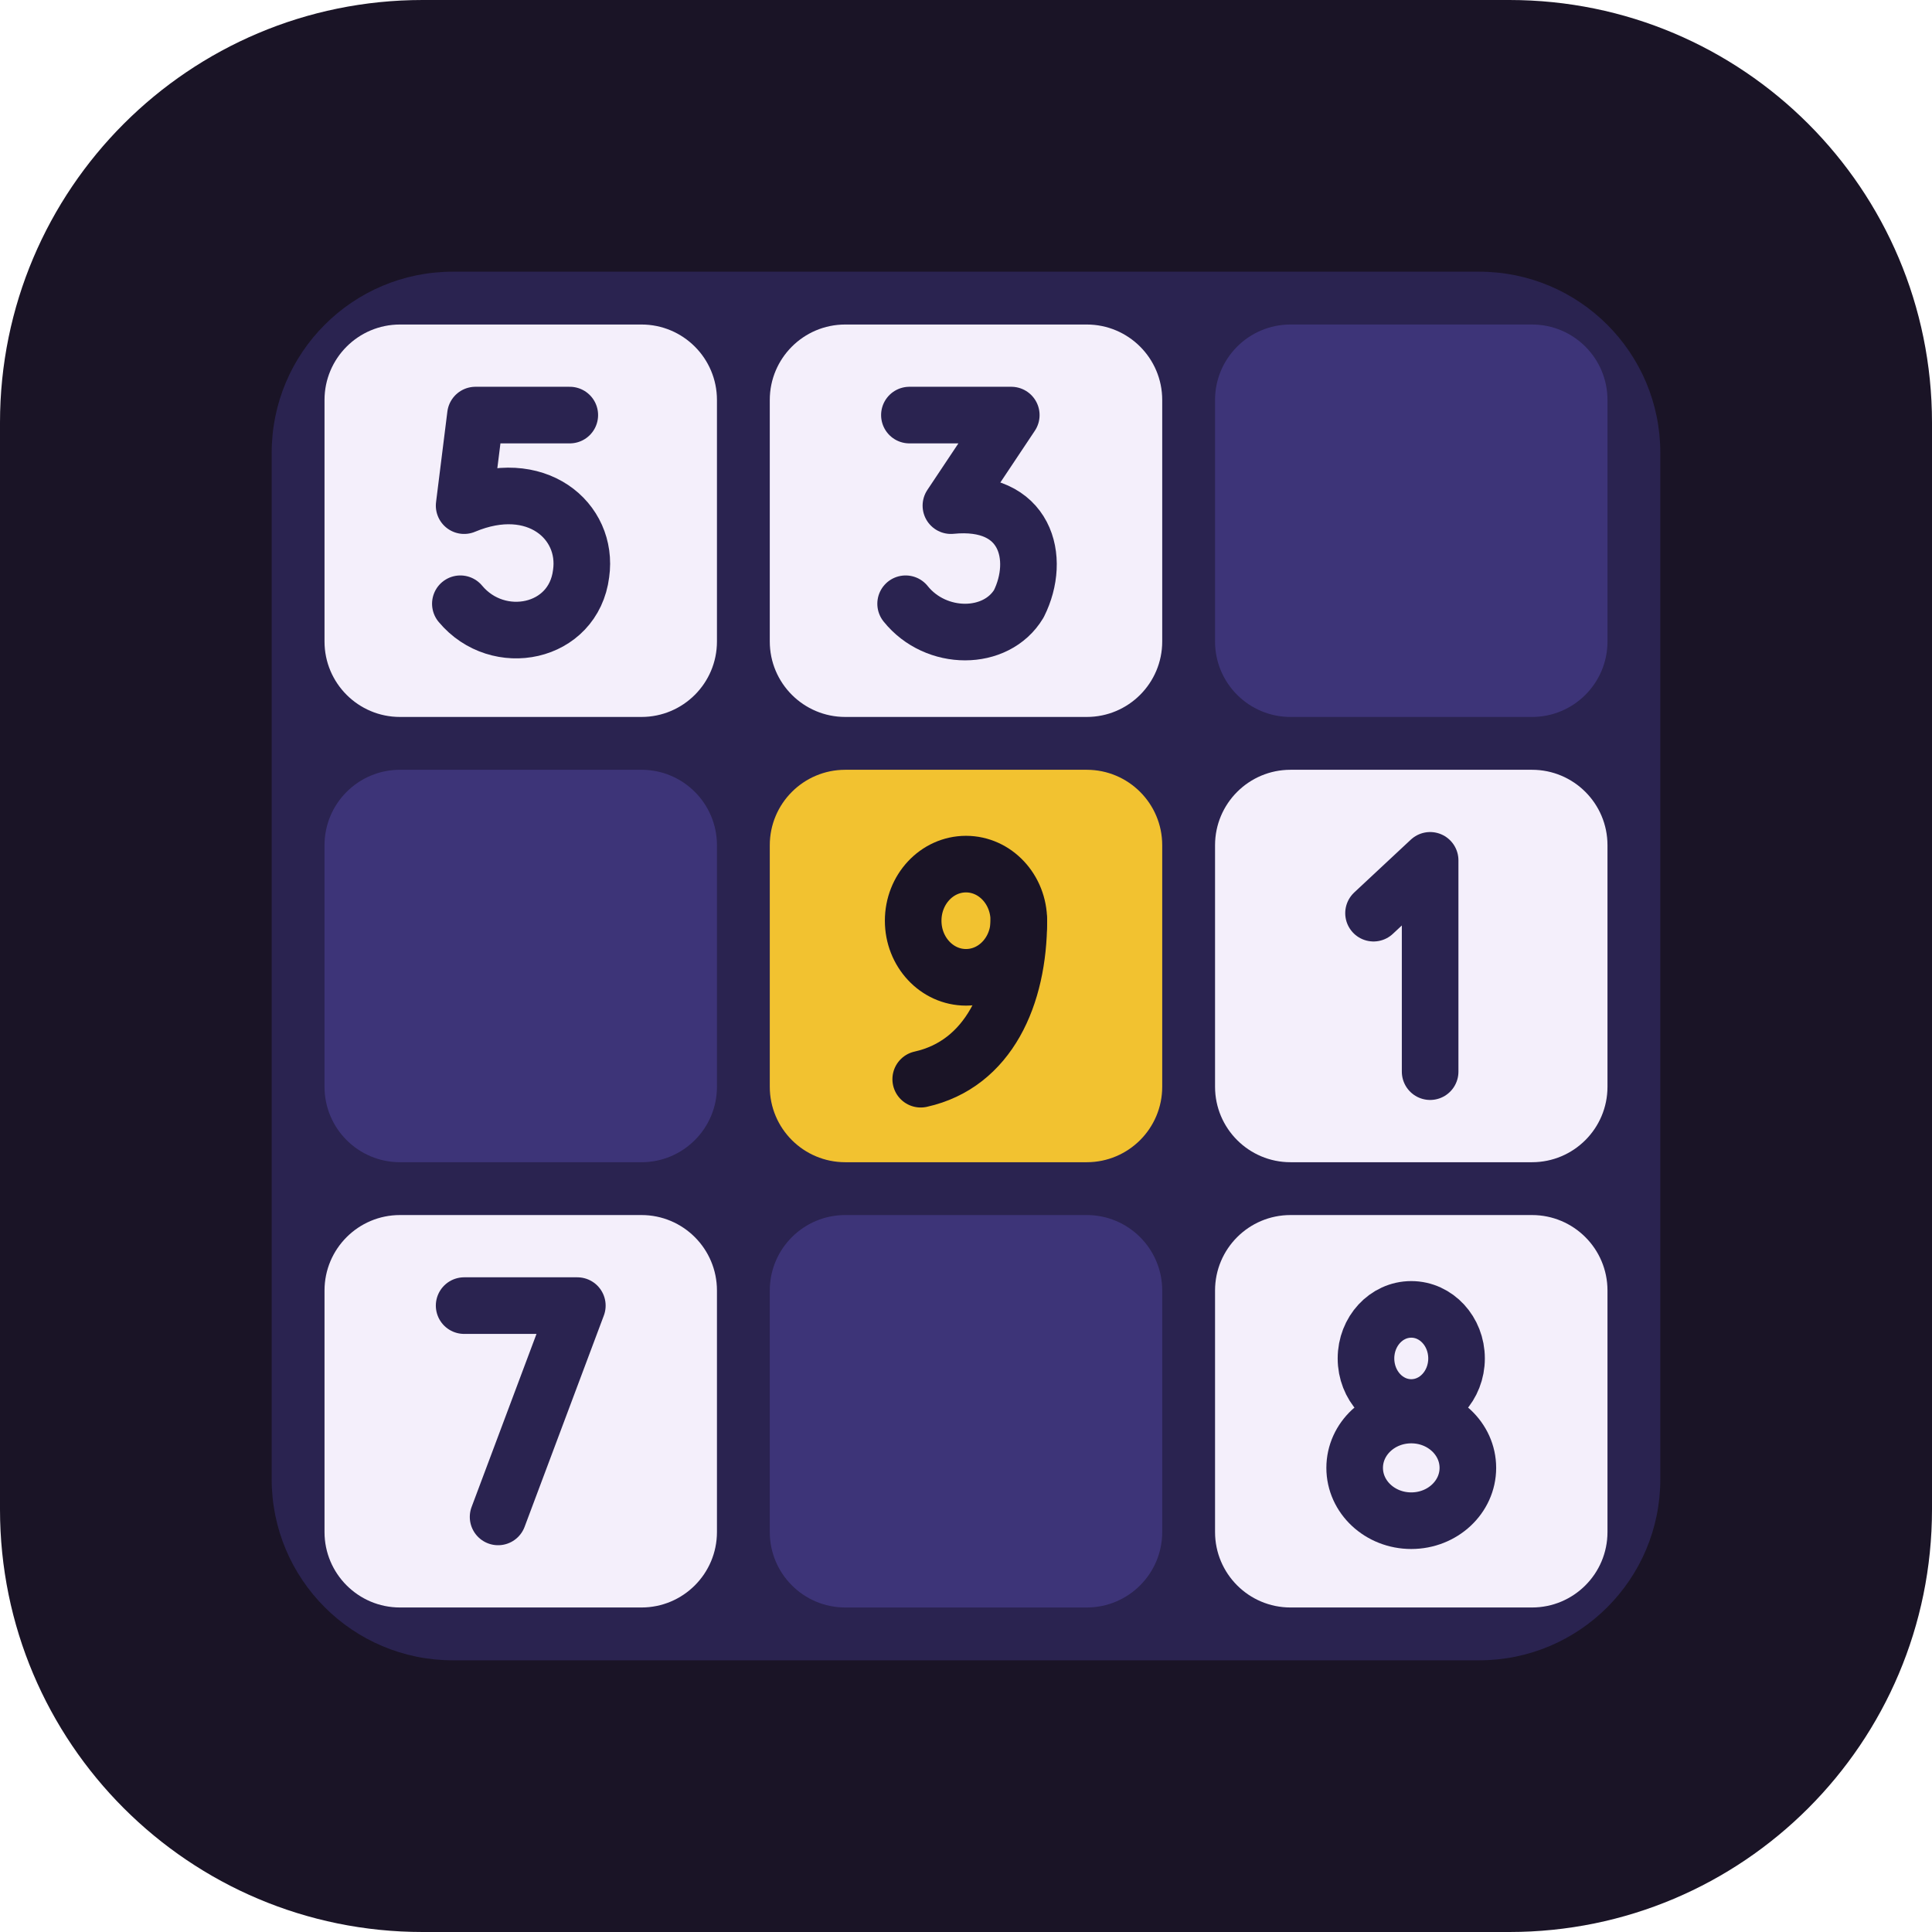
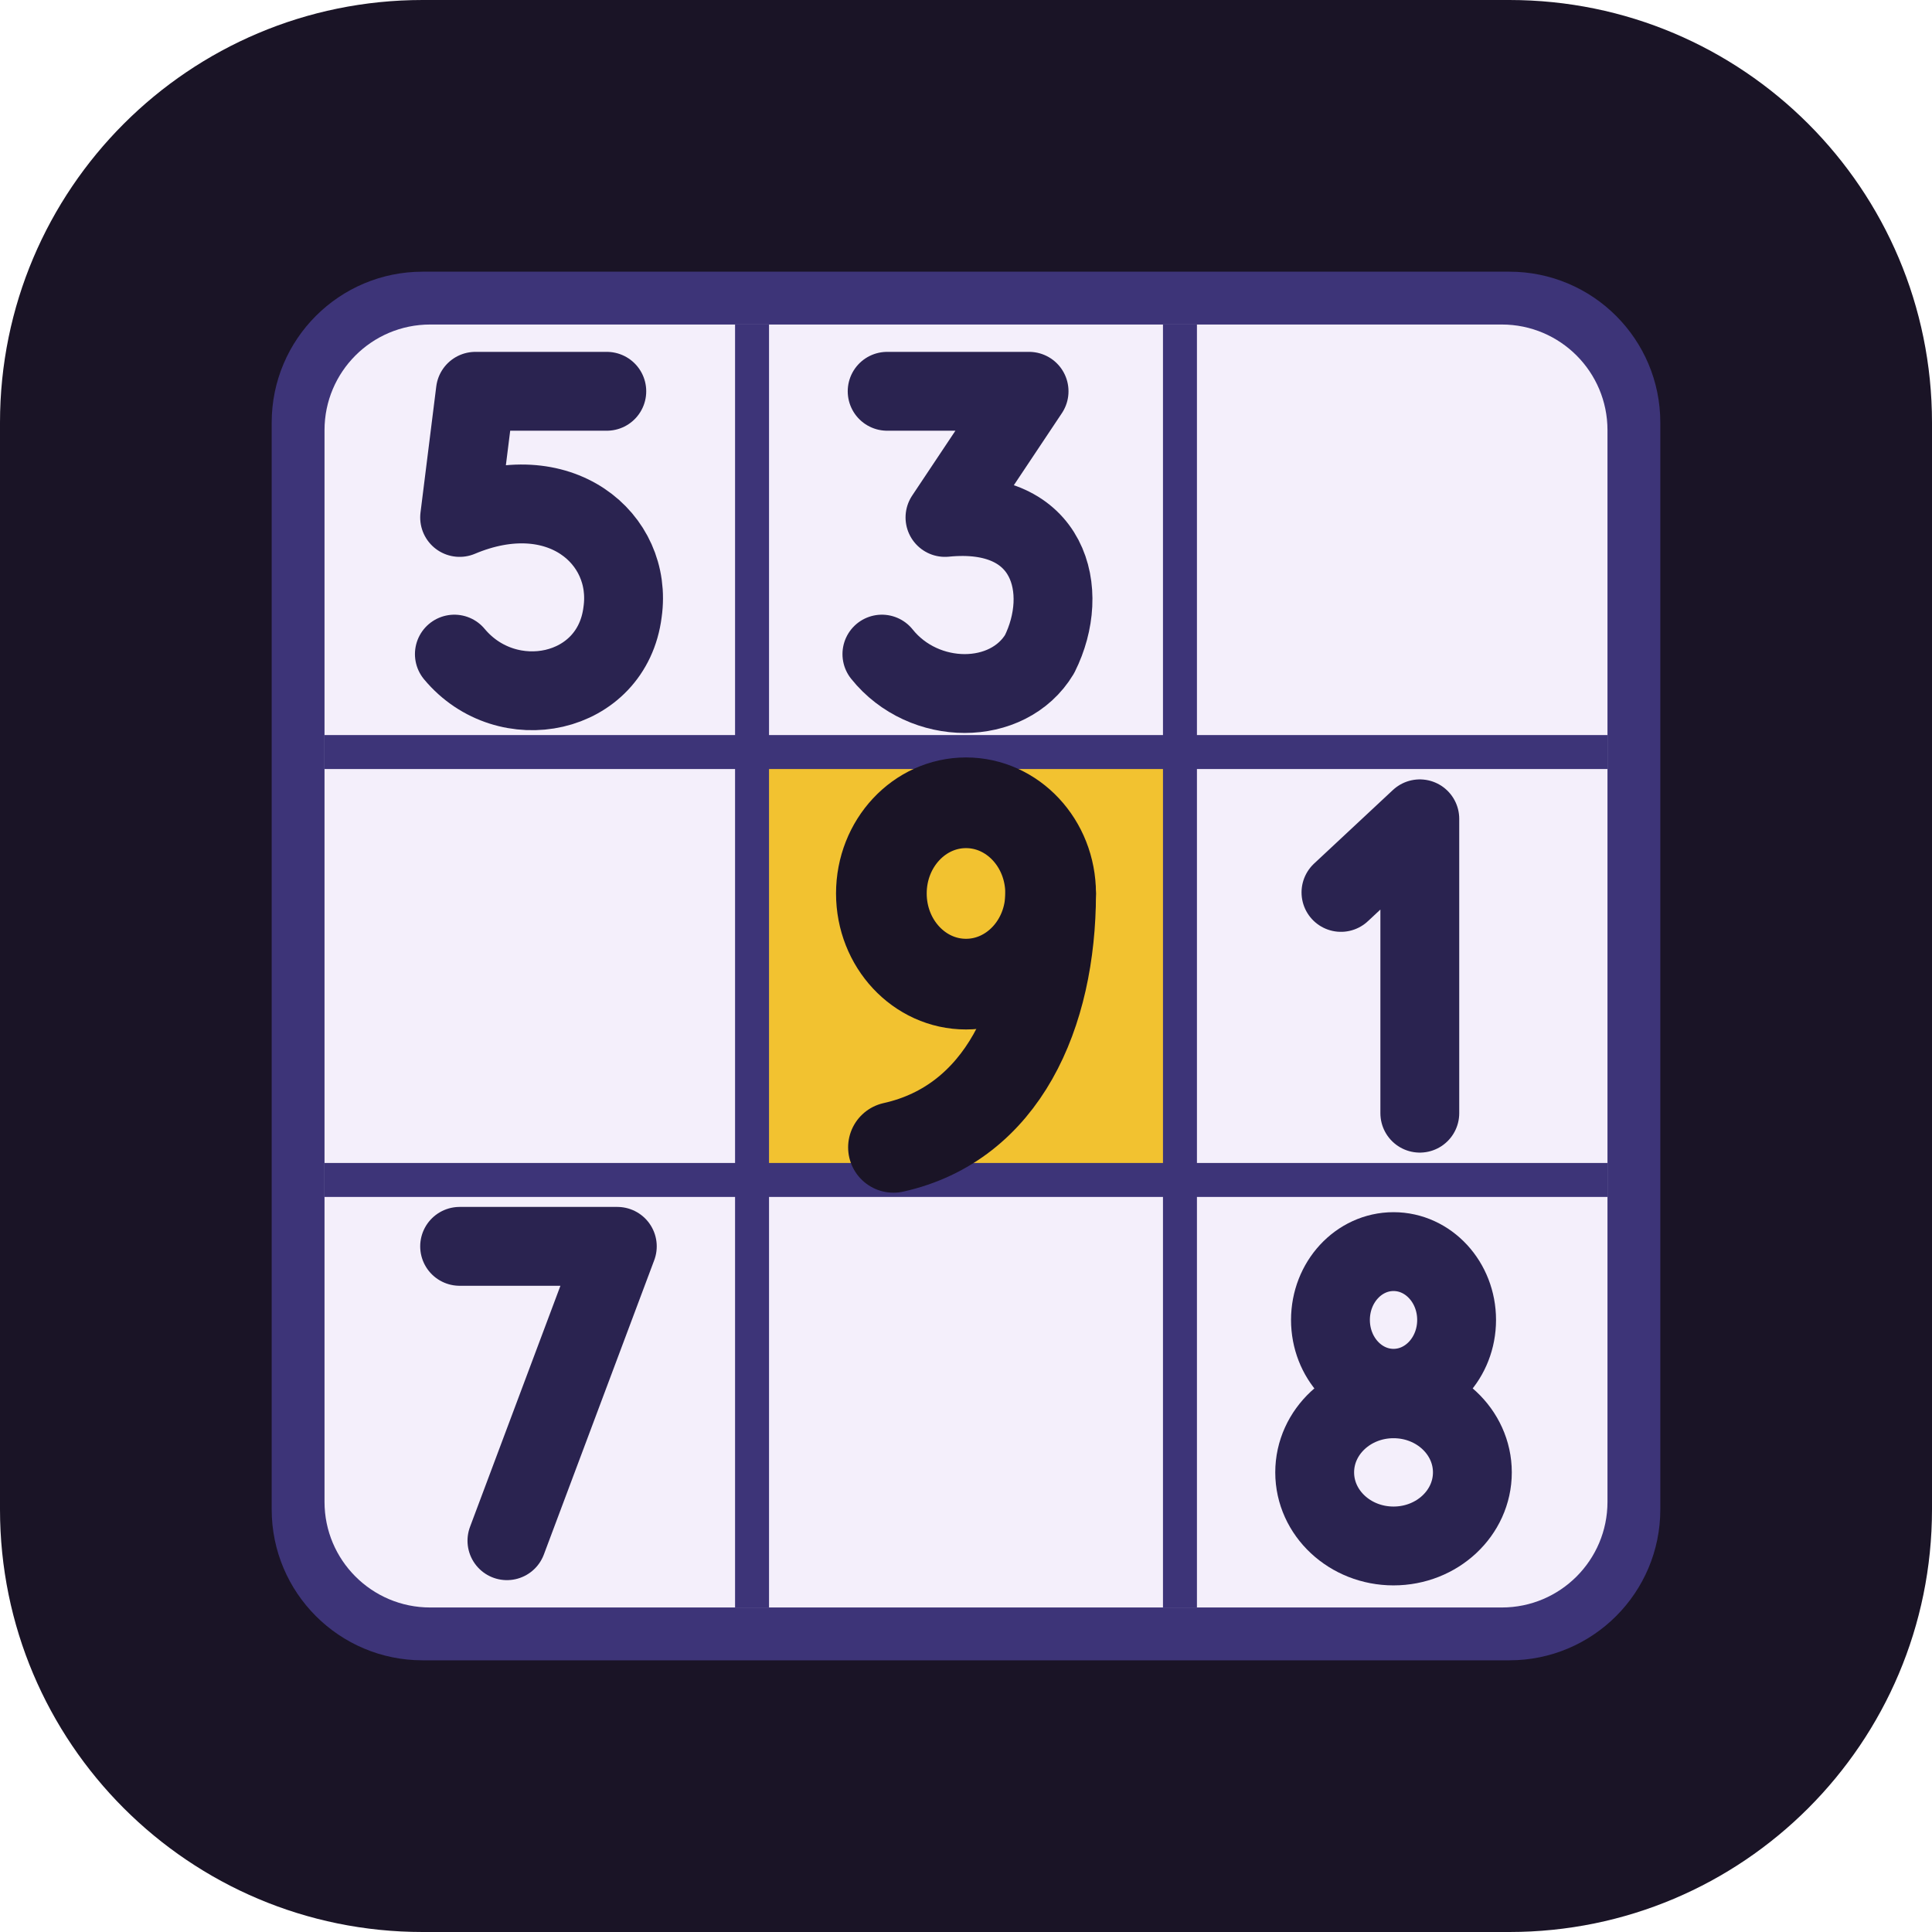
<svg xmlns="http://www.w3.org/2000/svg" viewBox="0 0 512 512">
  <rect width="512" height="512" rx="112" fill="#1a1426" />
-   <rect x="72" y="72" width="368" height="368" rx="48" fill="#2a2350" />
-   <g fill="#f4effb">
-     <rect x="86" y="86" width="104" height="104" rx="20" />
-     <rect x="204" y="86" width="104" height="104" rx="20" />
-     <rect x="322" y="204" width="104" height="104" rx="20" />
-     <rect x="86" y="322" width="104" height="104" rx="20" />
-     <rect x="322" y="322" width="104" height="104" rx="20" />
-   </g>
-   <g fill="#3d3478">
-     <rect x="322" y="86" width="104" height="104" rx="20" />
-     <rect x="86" y="204" width="104" height="104" rx="20" />
-     <rect x="204" y="322" width="104" height="104" rx="20" />
-   </g>
-   <rect x="204" y="204" width="104" height="104" rx="20" fill="#f2c230" />
+   <rect x="72" y="72" width="368" height="368" rx="40" fill="#3d3478" />
+   <rect x="86" y="86" width="340" height="340" rx="28" fill="#f4effb" />
+   <rect x="199.3" y="199.3" width="113.3" height="113.3" fill="#f2c230" />
+   <path d="M199.3 86V426M86 199.3H426 M312.7 86V426M86 312.7H426" stroke="#3d3478" stroke-width="9" fill="none" />
  <g fill="none" stroke="#2a2350" stroke-width="15" stroke-linecap="round" stroke-linejoin="round">
-     <path transform="translate(138 138)" d="M13 -28H-12L-15 -4C4 -12 18 0 16 14C14 30 -6 34 -16 22" />
-     <path transform="translate(256 138)" d="M-15 -28H12L-4 -4C16 -6 20 10 14 22C8 32 -8 32 -16 22" />
-     <g transform="translate(256 256)" stroke="#1a1426">
+     <g transform="translate(142.7 142.7) scale(1.393)">
+       <path d="M13 -28H-12L-15 -4C4 -12 18 0 16 14C14 30 -6 34 -16 22" />
+     </g>
+     <g transform="translate(256.0 142.7) scale(1.393)">
+       <path d="M-15 -28H12L-4 -4C16 -6 20 10 14 22C8 32 -8 32 -16 22" />
+     </g>
+     <g transform="translate(256.0 256.0) scale(1.602)" stroke="#1a1426">
      <ellipse cx="0" cy="-12" rx="14" ry="15" />
      <path d="M14 -12C14 8 6 26 -12 30" />
    </g>
-     <path transform="translate(374 256)" d="M-10 -14L5 -28V28" />
-     <path transform="translate(138 374)" d="M-15 -28H15L-6 28" />
-     <g transform="translate(374 374)">
+     <g transform="translate(369.3 256.0) scale(1.393)">
+       <path d="M-10 -14L5 -28V28" />
+     </g>
+     <g transform="translate(142.7 369.3) scale(1.393)">
+       <path d="M-15 -28H15L-6 28" />
+     </g>
+     <g transform="translate(369.3 369.3) scale(1.393)">
      <ellipse cx="0" cy="-14" rx="12" ry="13" />
      <ellipse cx="0" cy="15" rx="15" ry="14" />
    </g>
  </g>
</svg>
